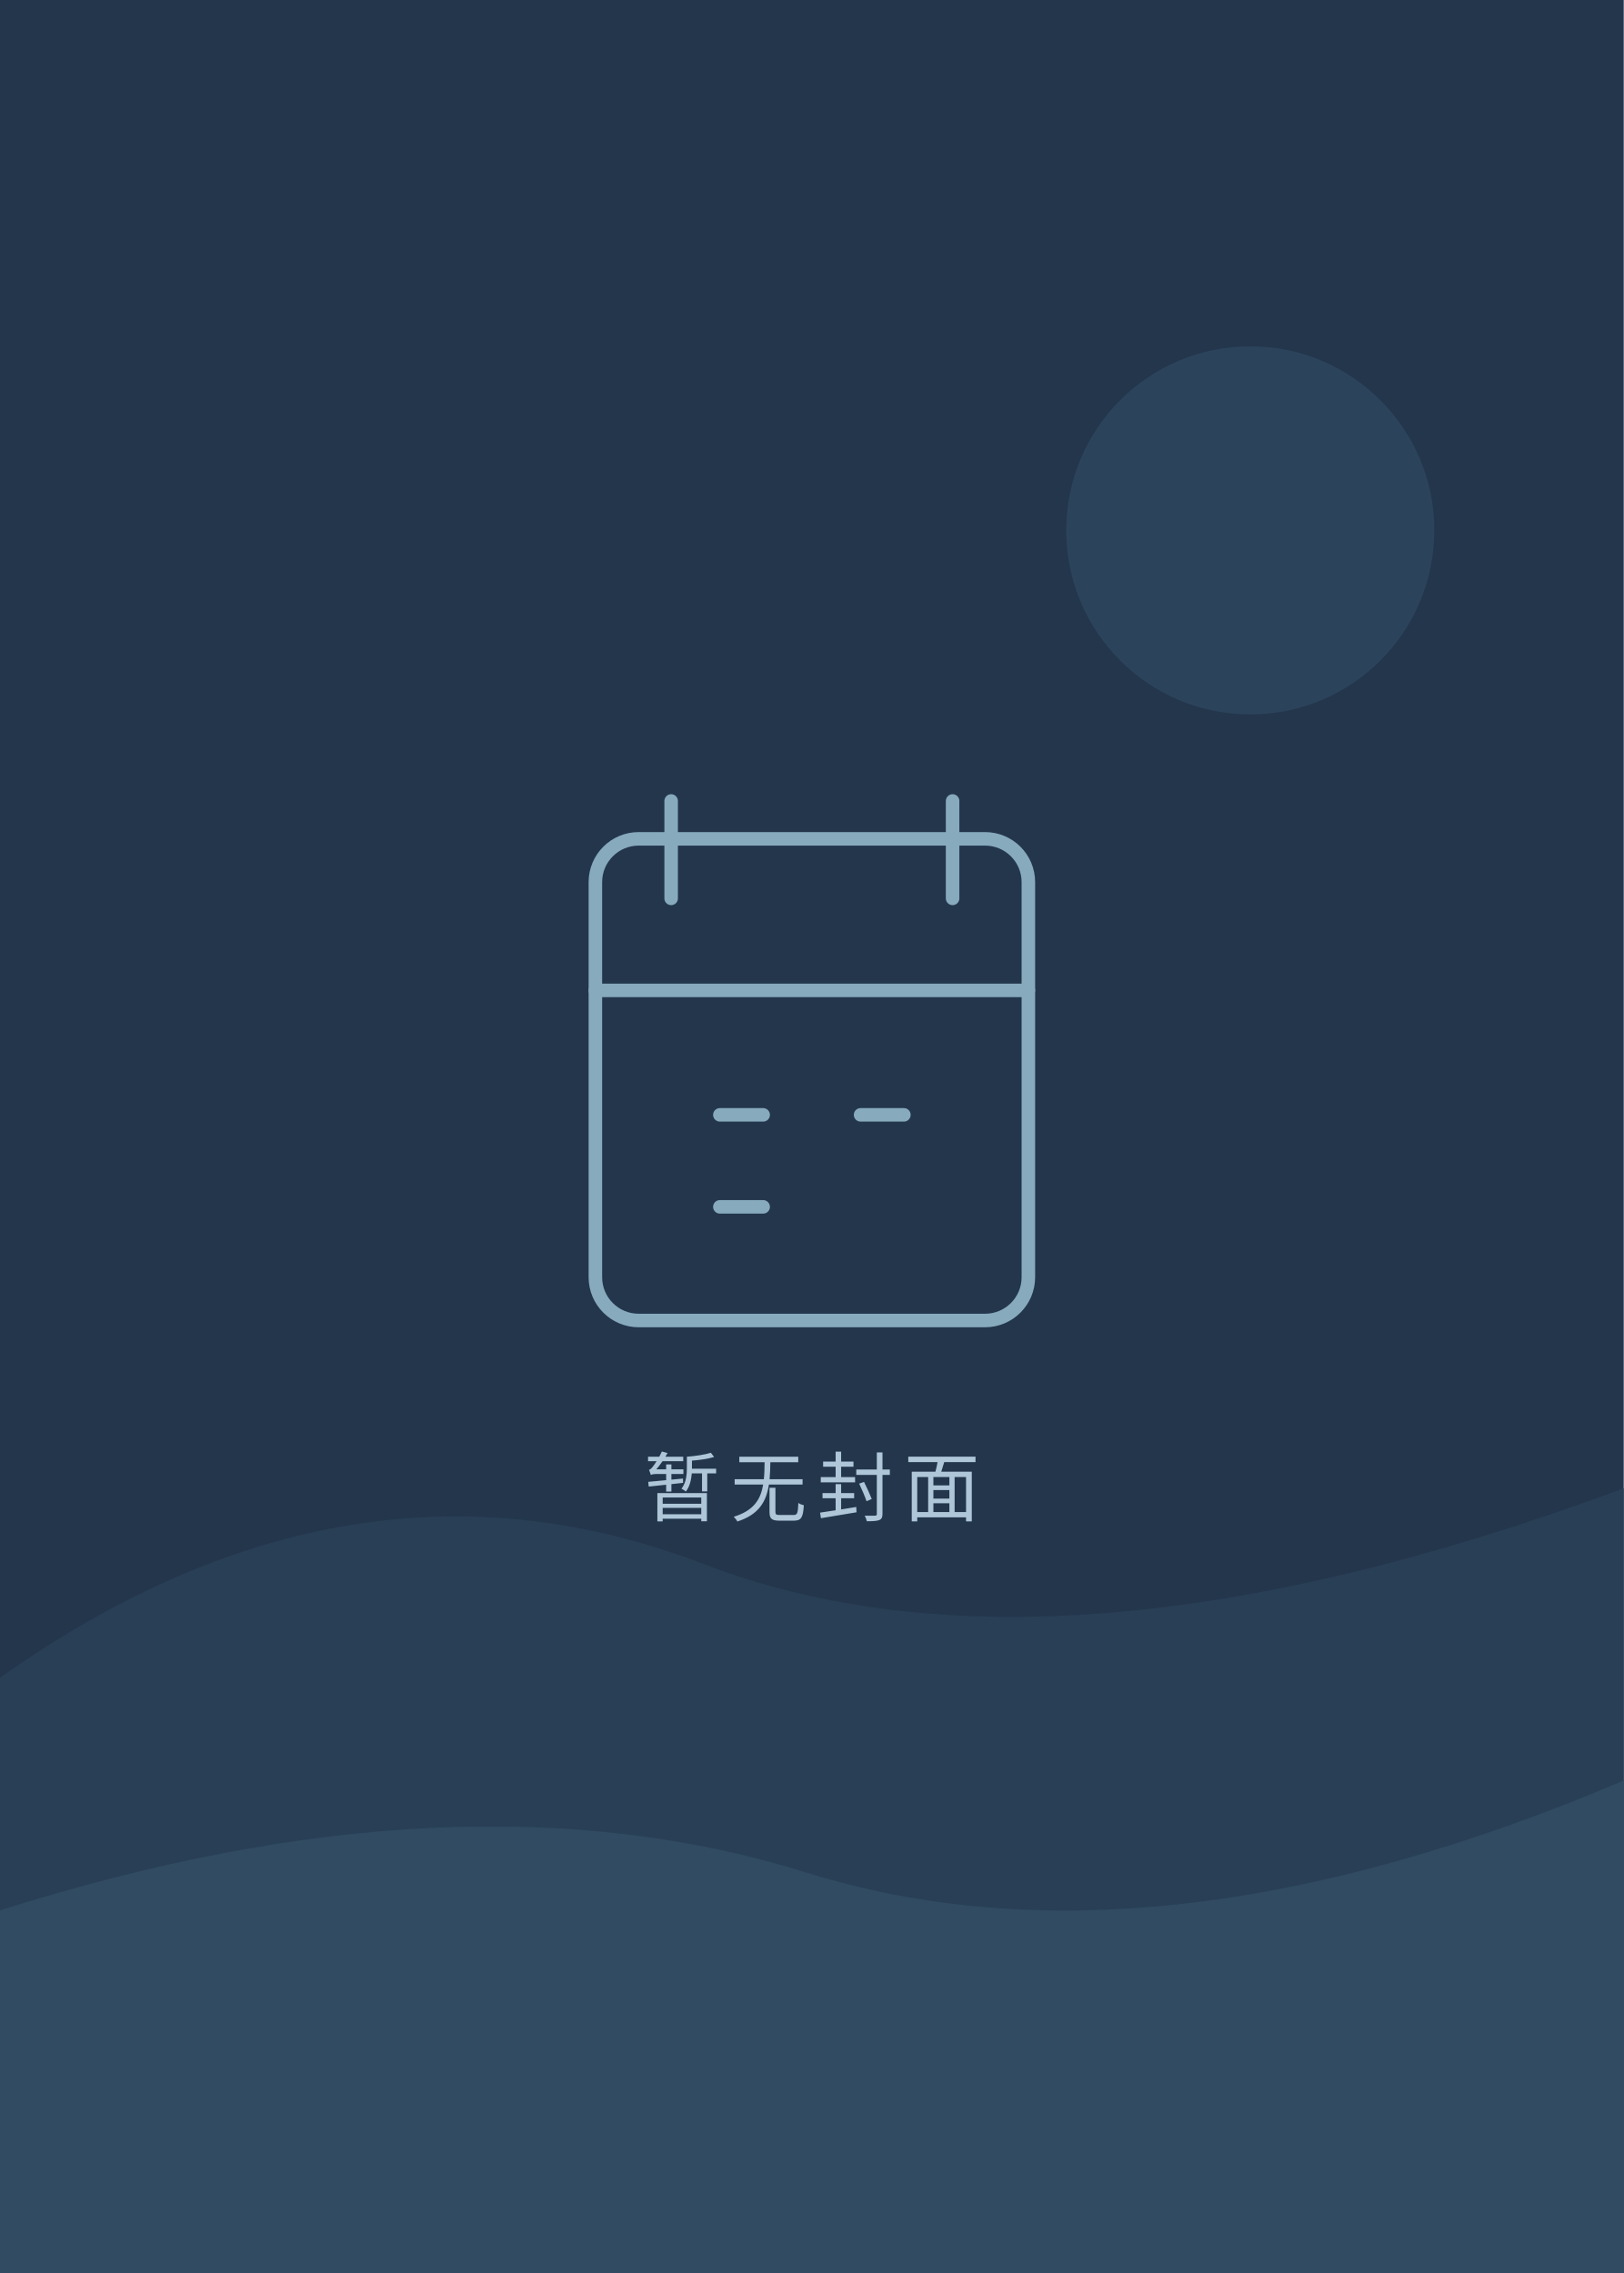
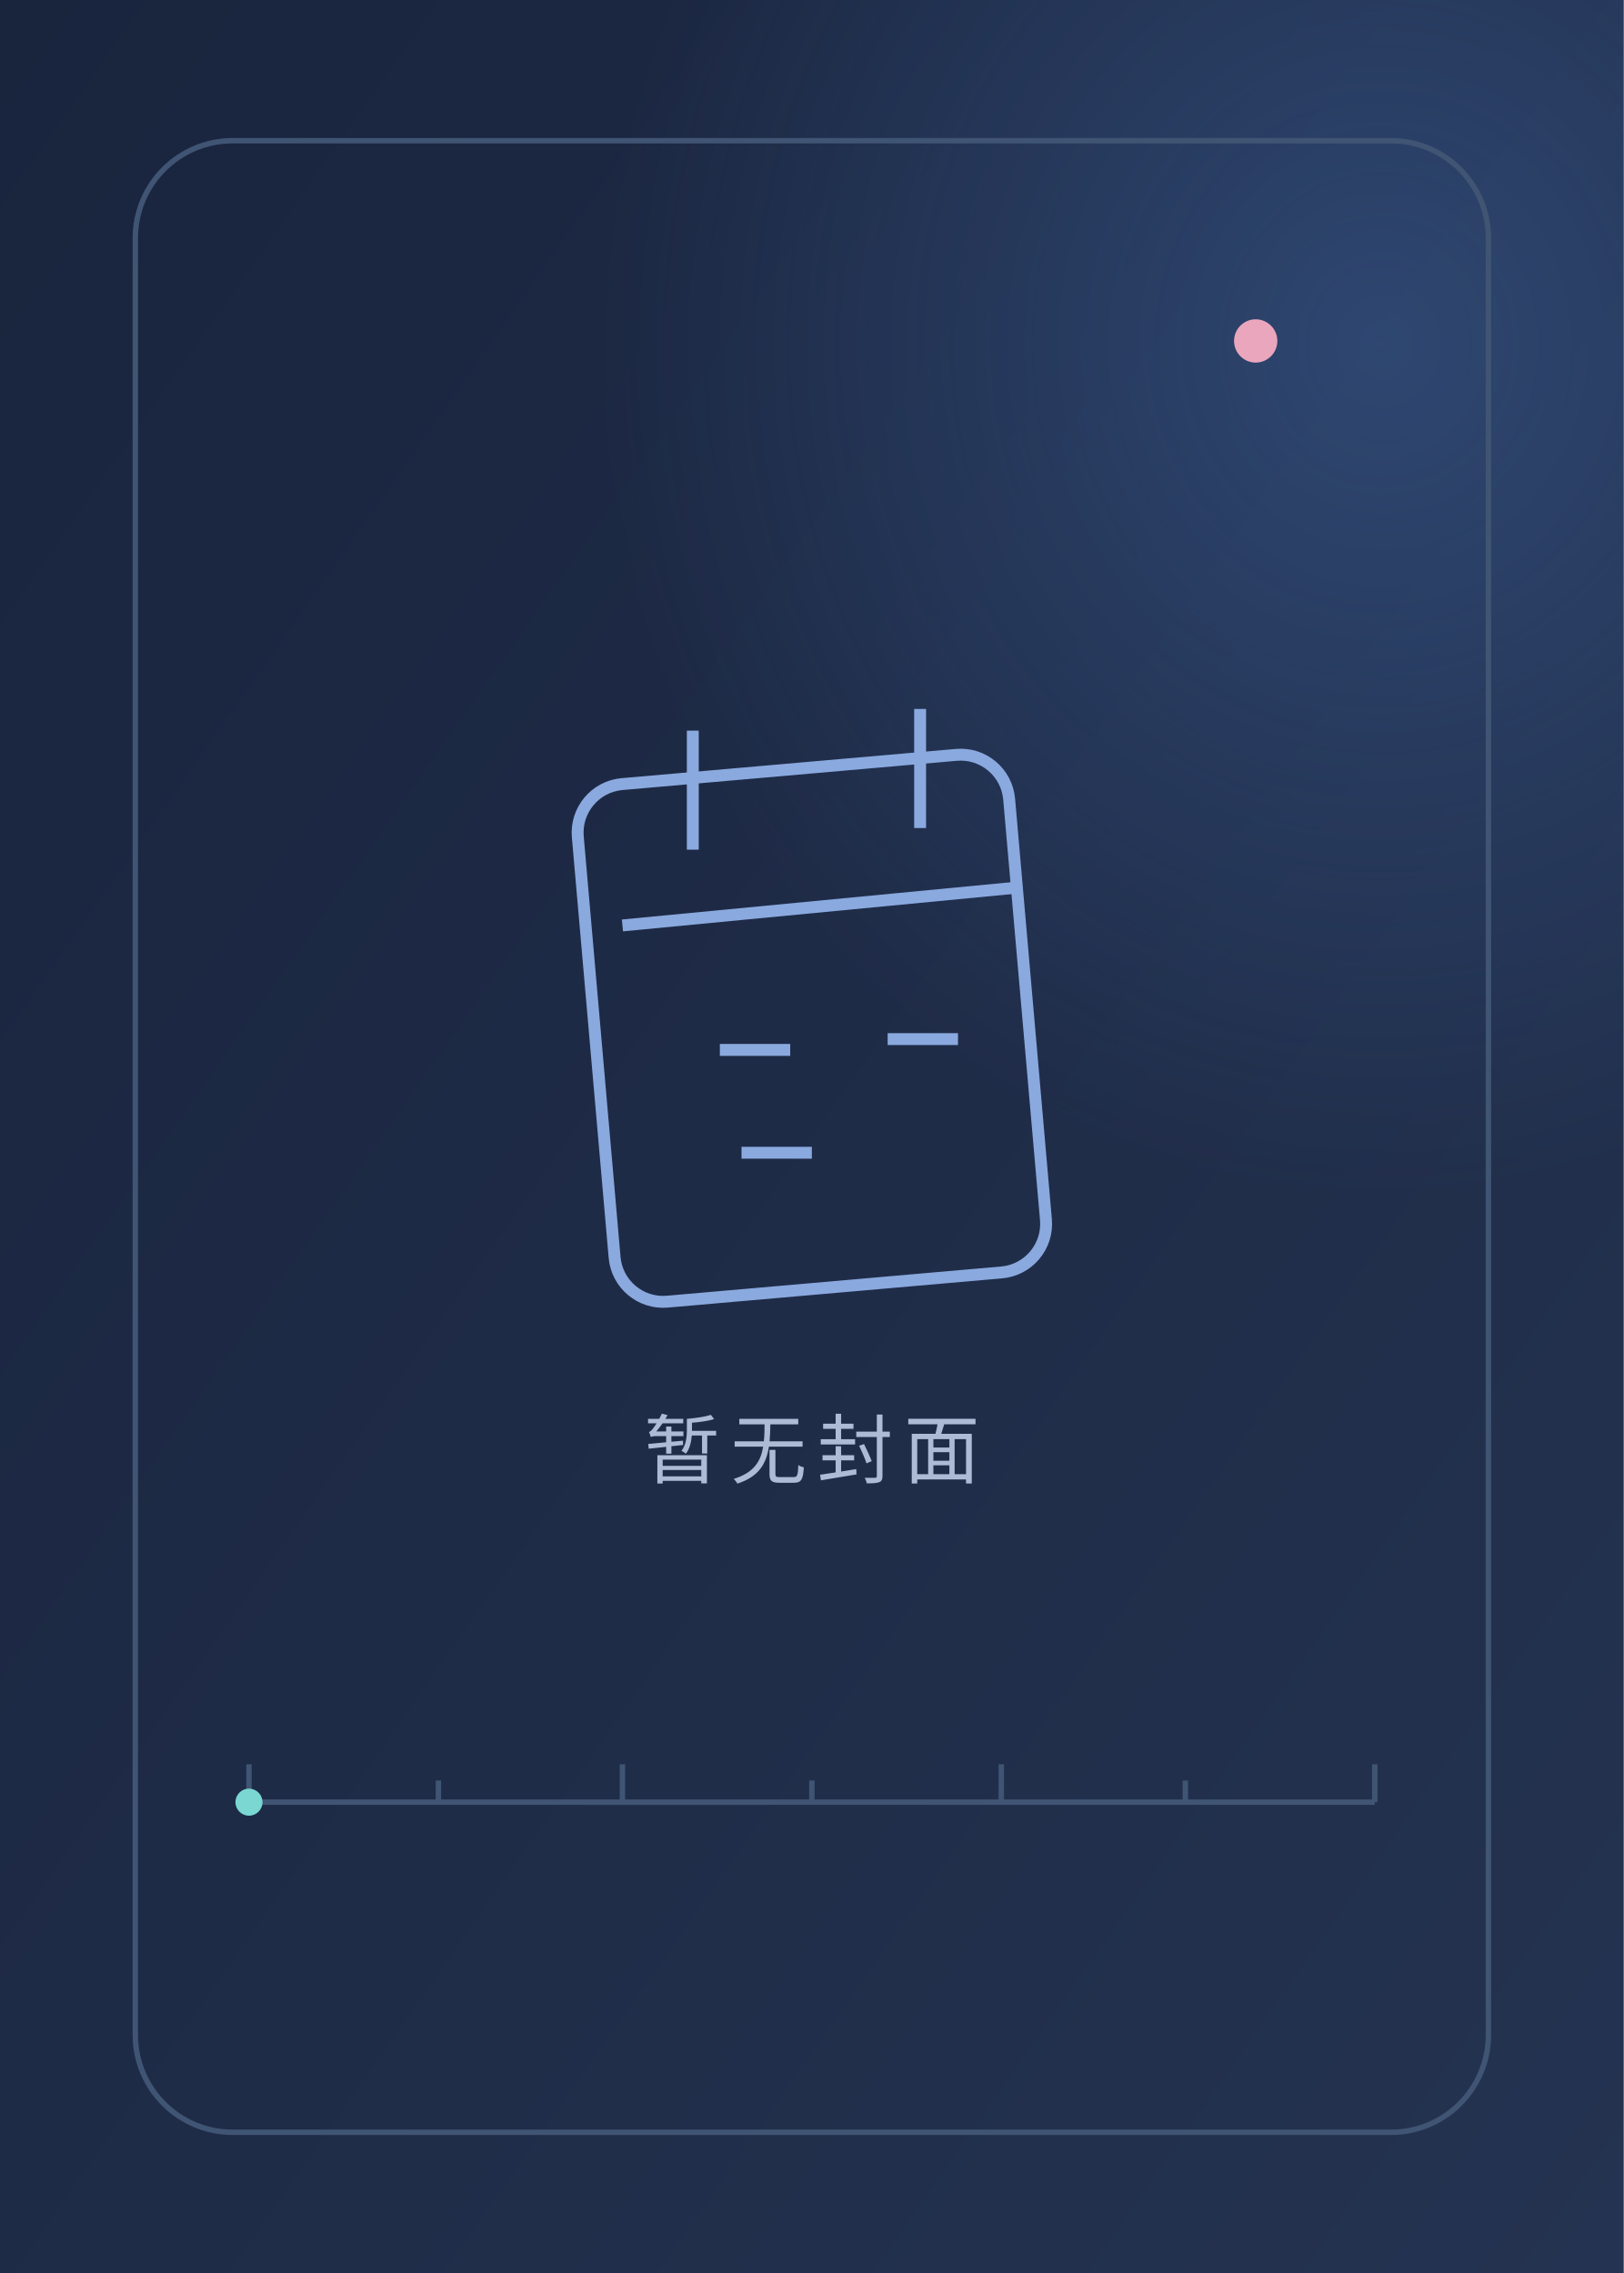
<svg xmlns="http://www.w3.org/2000/svg" width="300" height="420" viewBox="0 0 300 420">
-   <rect width="300" height="420" fill="#23364c" />
-   <circle cx="231" cy="98" r="34" fill="#2c445b" />
-   <path d="M0 310q65-46 130-21t170-14v145H0Z" fill="#293f55" />
-   <path d="M0 353q85-27 149-7t151-17v91H0Z" fill="#304b62" />
-   <g fill="none" stroke="#87aabd" stroke-width="2.5">
-     <rect x="110" y="155" width="80" height="89" rx="8" />
-     <path d="M124 148v18m52-18v18m-66 17h80m-57 23h8m18 0h8m-34 17h8" stroke-linecap="round" />
+   <defs>
+     <linearGradient id="paper" x2="1" y2="1">
+       <stop stop-color="#19243d" />
+       <stop offset="1" stop-color="#243351" />
+     </linearGradient>
+     <radialGradient id="light">
+       <stop stop-color="#4268a4" stop-opacity=".45" />
+       <stop offset="1" stop-color="#4268a4" stop-opacity="0" />
+     </radialGradient>
+   </defs>
+   <rect width="300" height="420" fill="url(#paper)" />
+   <ellipse cx="255" cy="64" rx="144" ry="156" fill="url(#light)" />
+   <g fill="none" stroke="#405473" stroke-width="1">
+     <rect x="25" y="26" width="250" height="368" rx="18" />
+     <path d="M46 333h208m-208 0v-7m35 7v-4m34 4v-7m35 7v-4m35 4v-7m34 7v-4m35 4v-7" />
  </g>
-   <text x="150" y="280" text-anchor="middle" font-family="sans-serif" font-size="14" letter-spacing="2" fill="#aec6d8">暂无封面</text>
+   <g fill="none" stroke="#8aa9df" stroke-width="2.2">
+     <rect x="110" y="142" width="80" height="96" rx="9" transform="rotate(-5 150 190)" />
+     <path d="M128 135v22m42-26v22m-55 18 73-7m-55 30h13m18-2h13m-40 21h13" />
+   </g>
+   <circle cx="232" cy="63" r="4" fill="#eaa6bc" />
+   <circle cx="46" cy="333" r="2.5" fill="#7ad7d2" />
+   <text x="150" y="273" text-anchor="middle" fill="#adbbd5" font-family="sans-serif" font-size="14" letter-spacing="2">暂无封面</text>
</svg>
